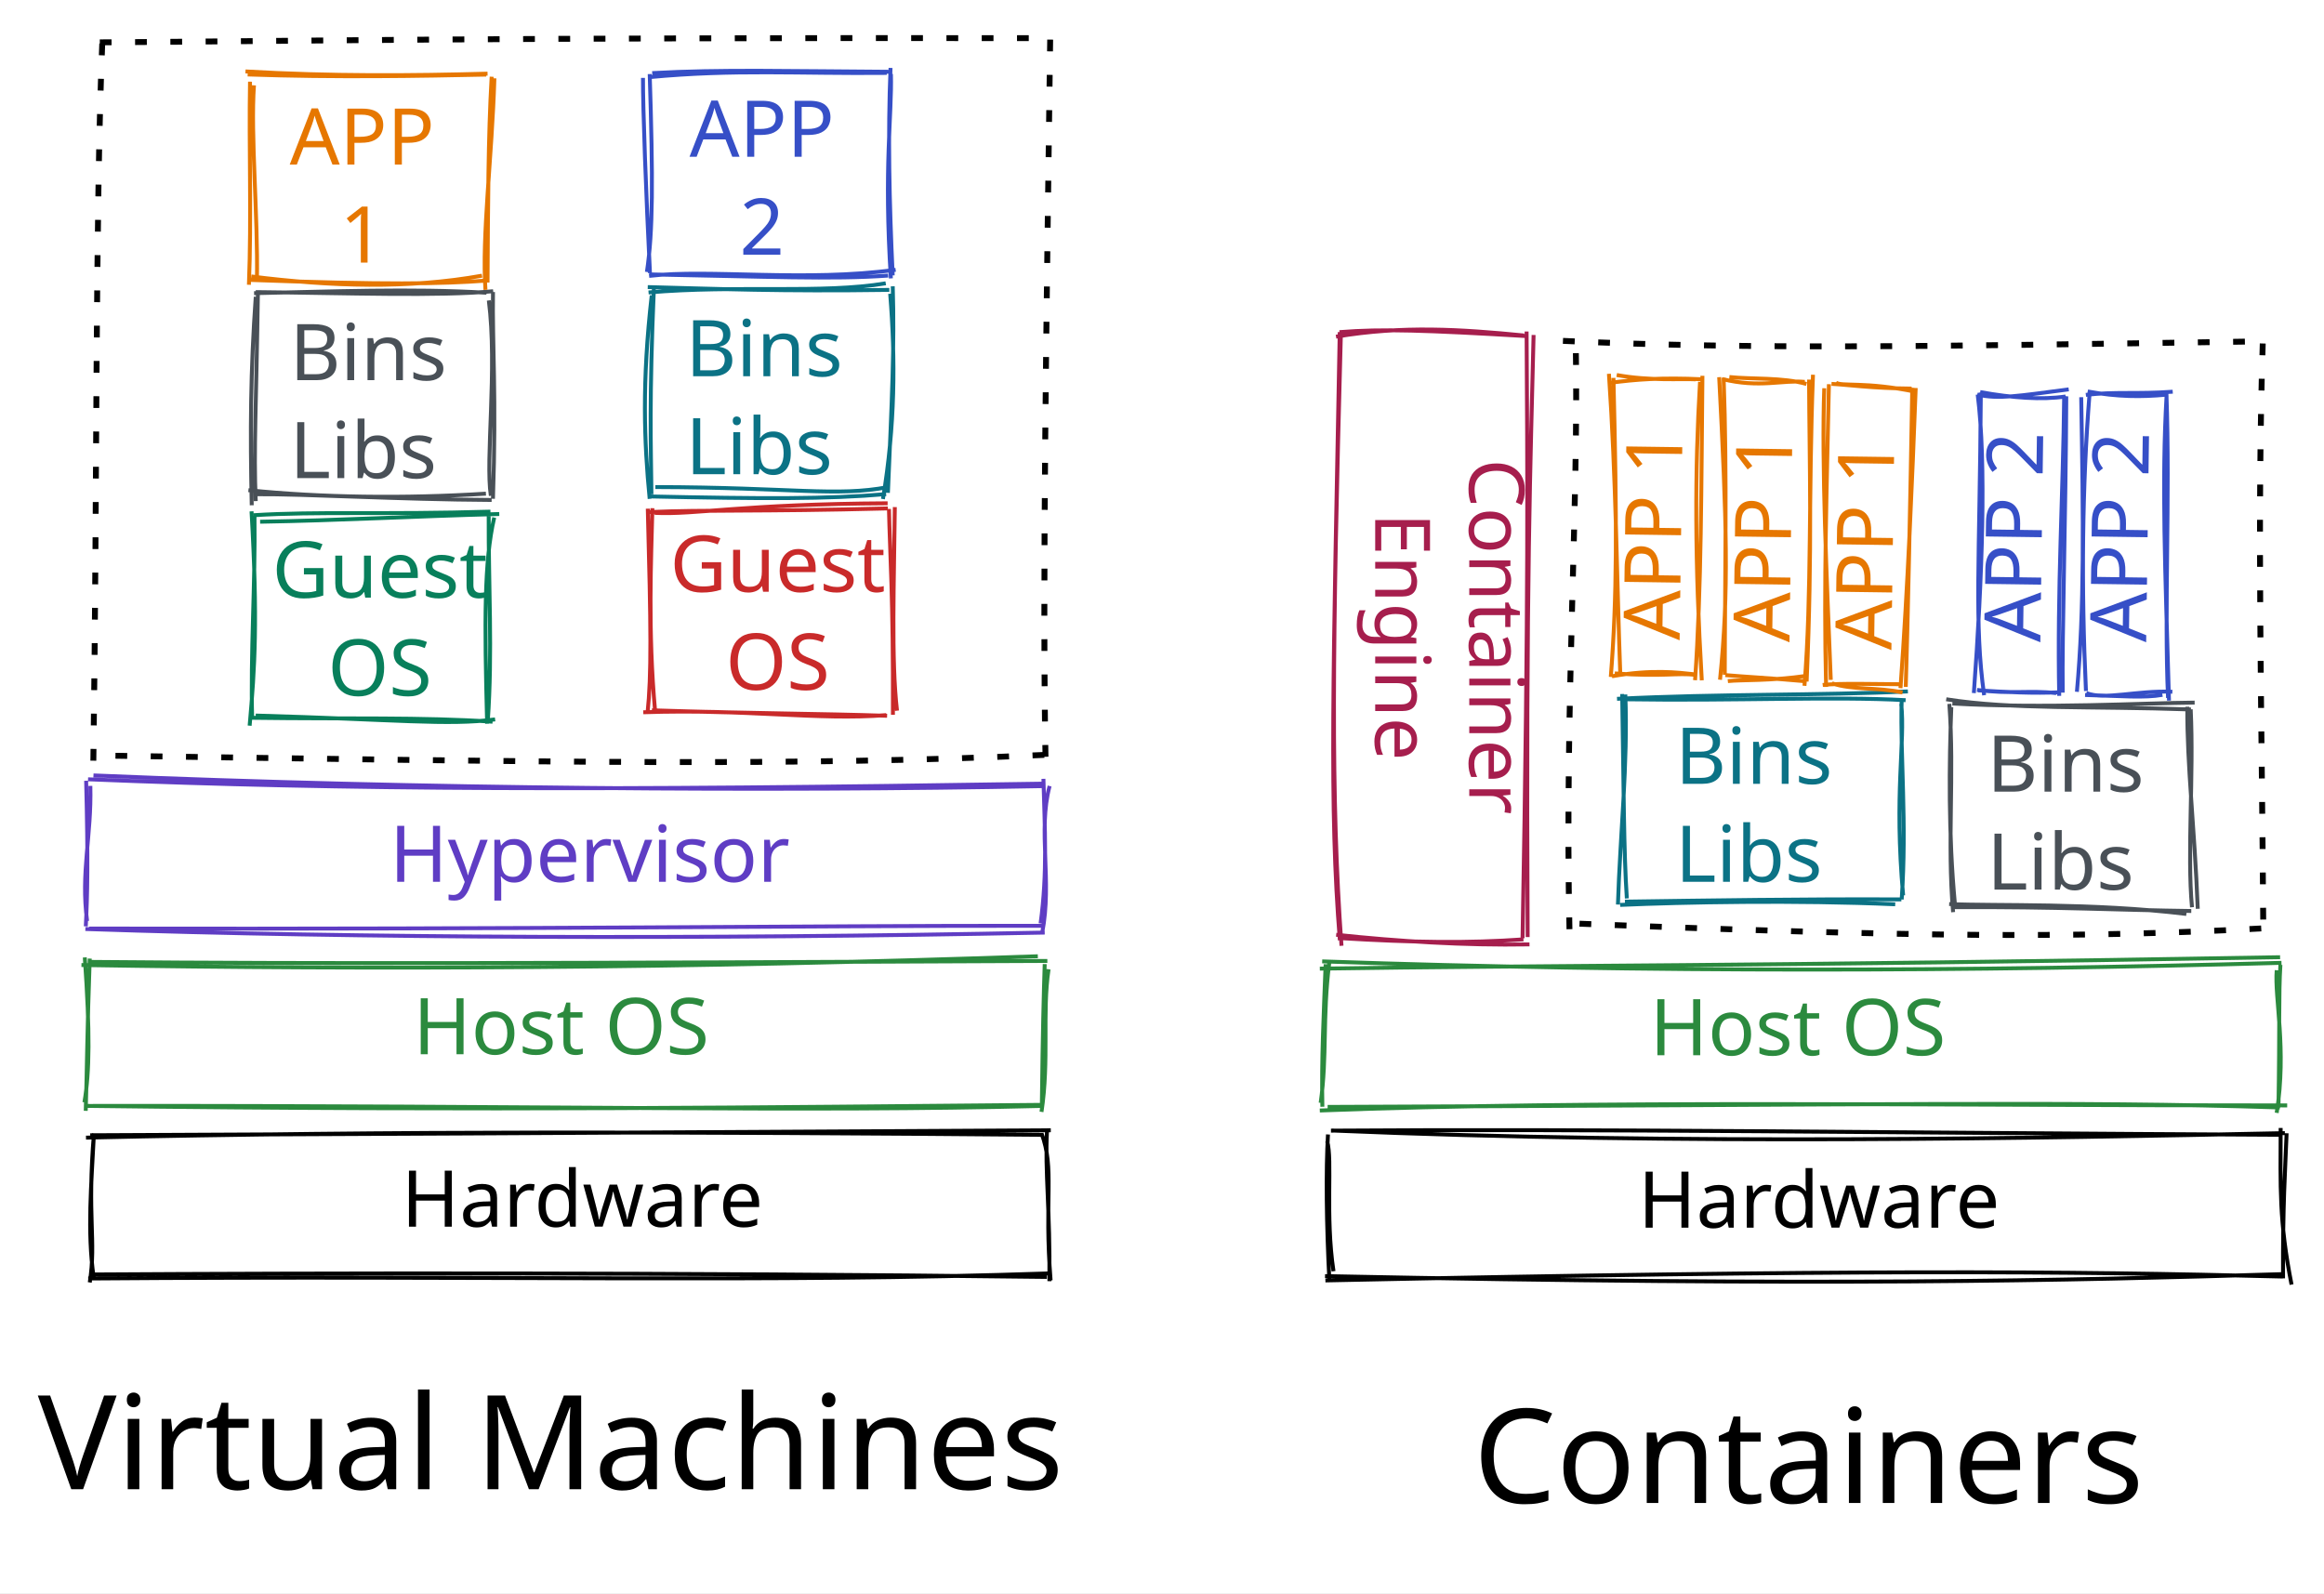
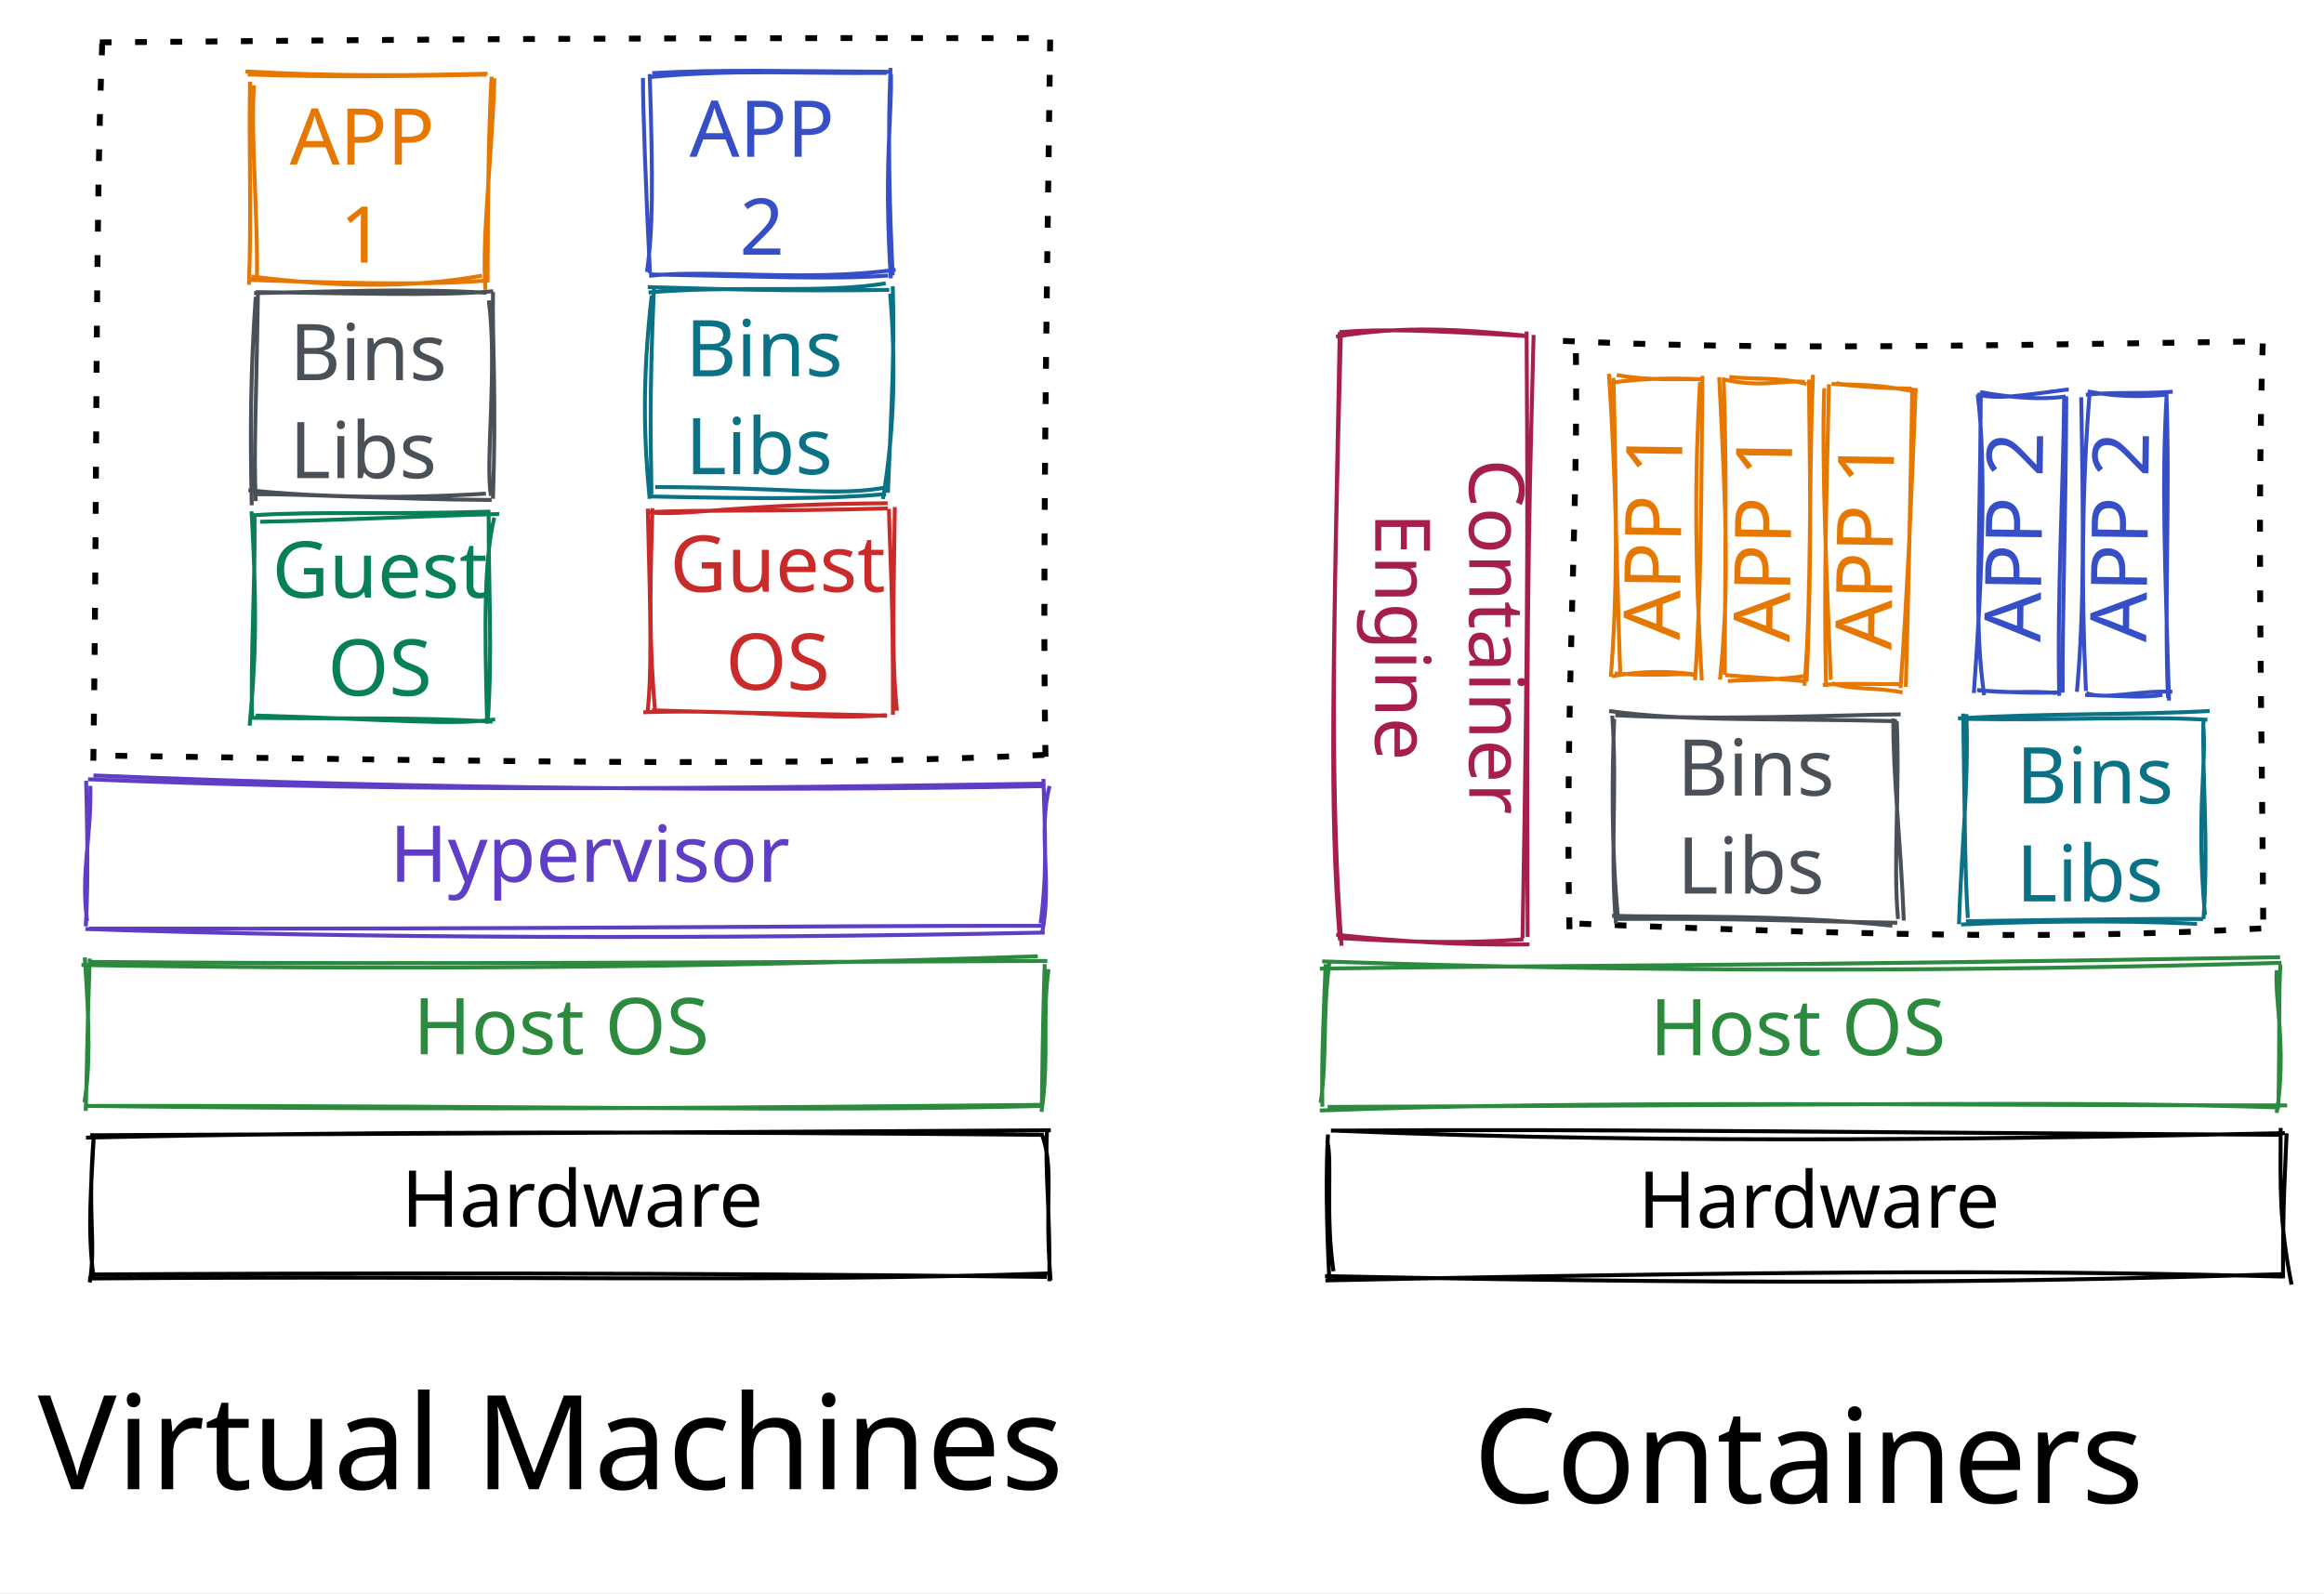
<svg xmlns="http://www.w3.org/2000/svg" version="1.1" viewBox="0 0 592.9 406.5" width="592.9" height="406.5">
  <defs>
    <style>
      @font-face {
        font-family: "Virgil";
        src: url("https://excalidraw.com/Virgil.woff2");
      }
      @font-face {
        font-family: "Cascadia";
        src: url("https://excalidraw.com/Cascadia.woff2");
      }
    </style>
  </defs>
  <rect x="0" y="0" width="592.9" height="406.5" fill="#ffffff" />
  <g transform="translate(23.4 289) rotate(0 122 18.5)">
    <path d="M-1.46 1.284 C75.485 -0.477, 154.506 -0.187, 242.587 0.565 M-0.385 0.673 C56.553 0.411, 113.351 0.164, 244.674 -0.6 M242.314 0.186 C245.709 9.184, 242.955 16.785, 244.631 37.708 M243.706 -0.312 C243.153 9.711, 244.537 19.901, 244.32 37.91 M244.641 35.911 C172.701 38.353, 103.492 36.417, -0.899 37.224 M243.669 36.825 C149.123 35.647, 55.086 35.869, -0.254 36.198 M-0.499 38.233 C1.194 27.527, -1.232 21.582, 0.577 0.161 M0.487 36.894 C-1.187 25.062, -0.08 13.215, 0.537 0.755" stroke="#000000" stroke-width="1" fill="none" />
  </g>
  <g transform="translate(102.4 295) rotate(0 45.5 12.5)">
    <text x="0" y="18" font-family="Virgil, Segoe UI Emoji" font-size="20px" fill="#000000" text-anchor="start" style="white-space: pre;" direction="ltr">Hardware</text>
  </g>
  <g transform="translate(22.4 245.5) rotate(0 122 18.5)">
    <path d="M-1.619 0.739 C73.646 1.949, 151.161 1.644, 242.371 -1.501 M0.386 -0.061 C61.398 0.474, 121.967 0.27, 244.799 -0.305 M245.114 1.819 C243.452 12.913, 245.31 25.002, 243.307 38.211 M244.127 0.498 C243.883 8.068, 243.632 17.428, 243.401 36.217 M243.568 36.69 C182.207 38.26, 119.478 36.59, 1.297 36.68 M243.785 36.416 C174.472 37.004, 104.013 37.981, -0.652 36.679 M-0.865 35.783 C0.442 28.023, 0.589 18.093, -0.77 -1.205 M-0.527 37.944 C-0.195 27.166, -0.138 16.475, 0.499 -0.907" stroke="#2b8a3e" stroke-width="1" fill="none" />
  </g>
  <g transform="translate(105.4 251) rotate(0 40 12.5)">
    <text x="0" y="18" font-family="Virgil, Segoe UI Emoji" font-size="20px" fill="#2b8a3e" text-anchor="start" style="white-space: pre;" direction="ltr">Host OS</text>
  </g>
  <g transform="translate(338.9 289.25) rotate(0 122 18.5)">
    <path d="M0.908 -0.787 C89.654 2.976, 182.721 1.156, 244.013 -0.121 M0.656 -0.752 C69.679 -1.252, 140.009 -0.214, 243.347 0.31 M242.942 -1.429 C242.902 13.593, 242.512 22.24, 245.72 38.528 M244.461 -0.085 C244.103 9.564, 243.457 17.902, 243.554 36.938 M243.847 35.845 C187.451 37.534, 127.994 38.965, -0.857 36.363 M243.509 36.479 C188.134 35.073, 132.997 34.67, -0.761 37.465 M1.305 35.125 C-0.833 20.942, 1.091 6.583, -0.316 1.938 M0.27 37.816 C-0.507 23.277, -0.648 9.263, -0.107 0.224" stroke="#000000" stroke-width="1" fill="none" />
  </g>
  <g transform="translate(417.9 295.25) rotate(0 45.5 12.5)">
    <text x="0" y="18" font-family="Virgil, Segoe UI Emoji" font-size="20px" fill="#000000" text-anchor="start" style="white-space: pre;" direction="ltr">Hardware</text>
  </g>
  <g transform="translate(337.9 245.75) rotate(0 122 18.5)">
    <path d="M-1.186 1.409 C55.278 0.55, 108.489 0.84, 243.801 -1.507 M-0.583 -0.44 C82.509 2.433, 165.393 2.145, 244.15 -0.071 M242.934 1.821 C242.348 8.873, 245.524 21.88, 242.933 38.215 M243.879 0.438 C243.403 7.951, 243.725 16.537, 243.383 36.878 M245.607 36.312 C156.316 36.333, 67.165 34.954, -1.192 37.609 M243.735 36.834 C192.301 35.16, 139.445 36.194, 0.809 36.692 M-0.97 35.662 C0.712 23.645, -0.558 14.184, 1.228 -0.161 M-0.537 36.649 C-0.778 24.354, -0.206 13.92, 0.292 0.278" stroke="#2b8a3e" stroke-width="1" fill="none" />
  </g>
  <g transform="translate(420.9 251.25) rotate(0 40 12.5)">
    <text x="0" y="18" font-family="Virgil, Segoe UI Emoji" font-size="20px" fill="#2b8a3e" text-anchor="start" style="white-space: pre;" direction="ltr">Host OS</text>
  </g>
  <g transform="translate(22.4 199.5) rotate(0 122 18.5)">
    <path d="M1.444 -1.644 C86.036 1.896, 174.237 2.428, 243.526 1.095 M0.063 -0.654 C65.534 2.023, 130.827 2.274, 244.26 0.451 M245.376 1.063 C242.329 12.569, 246.083 25.265, 243.479 38.552 M243.799 -0.773 C244.131 11.785, 244.853 23.226, 243.076 36.129 M244.13 38.459 C156.671 40.233, 68.419 39.884, -0.621 37.547 M243.894 36.729 C180.742 36.68, 117.438 37.638, 0.353 37.435 M-0.178 35.517 C-1.841 23.008, 0.98 13.841, 0.65 1.03 M-0.513 36.874 C-0.097 28.853, 0.098 20.347, -0.424 -0.282" stroke="#5f3dc4" stroke-width="1" fill="none" />
  </g>
  <g transform="translate(99.4 207) rotate(0 48 12.5)">
    <text x="0" y="18" font-family="Virgil, Segoe UI Emoji" font-size="20px" fill="#5f3dc4" text-anchor="start" style="white-space: pre;" direction="ltr">Hypervisor</text>
  </g>
  <g transform="translate(341.4 85) rotate(0 24 77.5)">
    <path d="M-0.55 0.909 C16.419 -1.967, 31.399 -0.969, 47.39 0.602 M0.332 -0.251 C11.316 -1.133, 22.28 -0.746, 48.269 0.77 M49.85 0.473 C49.139 30.99, 47.856 63.363, 48.338 154.109 M48.067 -0.416 C48.243 32.738, 48.641 66.126, 47.031 154.409 M48.804 155.974 C31.998 156.265, 15.418 155.202, -0.512 153.515 M47.261 154.692 C33.231 155.689, 19.382 155.519, 0.417 154.372 M0.844 156.326 C-1.894 118.413, -1.487 80.343, 0.678 0.587 M0.421 154.927 C-2.331 120.791, -1.27 88.666, 0.392 -0.269" stroke="#a61e4d" stroke-width="1" fill="none" />
  </g>
  <g transform="translate(321.84 138.44) rotate(90 46 24)">
    <text x="46" y="17" font-family="Virgil, Segoe UI Emoji" font-size="19.6px" fill="#a61e4d" text-anchor="middle" style="white-space: pre;" direction="ltr">Container</text>
    <text x="46" y="41" font-family="Virgil, Segoe UI Emoji" font-size="19.6px" fill="#a61e4d" text-anchor="middle" style="white-space: pre;" direction="ltr">Engine</text>
  </g>
  <g transform="translate(400.4 87) rotate(0 88 75)">
    <path d="M-1.655 -0.021 C44.264 2.105, 85.774 1.523, 176.292 0.108 M176.872 0.646 C175.399 47.309, 176.639 92.807, 177.015 150.576 M176.489 149.905 C130.461 152.397, 90.115 152.232, -0.226 148.58 M0.001 150.095 C-1.249 93.422, 2.439 40.655, 1.594 -0.062" stroke="#000000" stroke-width="1.5" fill="none" stroke-dasharray="3 6" />
  </g>
  <g transform="translate(24.4 10) rotate(0 121 91.5)">
    <path d="M1.063 0.805 C50.355 0.517, 99.669 -0.438, 242.429 -0.269 M243.519 0.104 C242.583 71.237, 241.482 139.823, 242.359 184.903 M242.016 182.624 C179.308 185.534, 118.116 184.521, -0.073 182.765 M-0.584 184.096 C0.418 115.691, -0.152 45.746, 1.708 0.457" stroke="#000000" stroke-width="1.5" fill="none" stroke-dasharray="3 6" />
  </g>
-   <g transform="translate(414.4 178) rotate(0 35.5 26)">
-     <path d="M-1.865 0.316 C23.905 -0.99, 50.637 -0.513, 72.338 -1.578 M0.582 0.433 C27.958 0.868, 53.668 -0.356, 71.764 0.662 M70.644 1.595 C71.704 11.633, 68.77 24.243, 71.132 50.476 M70.749 0.682 C70.356 15.327, 72.107 31.755, 70.762 51.516 M69.108 52.743 C43.596 51.629, 15.189 52.194, -1.07 52.899 M70.681 51.494 C46.206 51.367, 20.613 51.772, 0.147 52.062 M-1.632 52.806 C-1.079 34.985, 0.944 16.92, 0.255 -0.792 M0.641 51.252 C-0.176 38.938, -0.125 24.273, -0.551 -0.915" stroke="#0b7285" stroke-width="1" fill="none" />
+   <g transform="translate(501.4 183) rotate(0 30.5 26)">
+     <path d="M-1.865 0.316 C20.323 -1.03, 43.473 -0.553, 62.338 -1.578 M0.582 0.433 C24.115 0.879, 45.981 -0.346, 61.764 0.662 M60.644 1.595 C61.704 11.633, 58.77 24.243, 61.132 50.476 M60.749 0.682 C60.356 15.327, 62.107 31.755, 60.762 51.516 M59.108 52.743 C37.473 51.656, 12.943 52.221, -1.07 52.899 M60.681 51.494 C39.691 51.409, 17.584 51.814, 0.147 52.062 M-1.632 52.806 C-1.079 34.985, 0.944 16.92, 0.255 -0.792 M0.641 51.252 C-0.176 38.938, -0.125 24.273, -0.551 -0.915" stroke="#0b7285" stroke-width="1" fill="none" />
  </g>
-   <g transform="translate(427.4 182) rotate(0 19.5 25)">
+   <g transform="translate(514.4 187) rotate(0 19.5 25)">
    <text x="0" y="18" font-family="Virgil, Segoe UI Emoji" font-size="20px" fill="#0b7285" text-anchor="start" style="white-space: pre;" direction="ltr">Bins</text>
    <text x="0" y="43" font-family="Virgil, Segoe UI Emoji" font-size="20px" fill="#0b7285" text-anchor="start" style="white-space: pre;" direction="ltr">Libs</text>
  </g>
  <g transform="translate(165.9 74) rotate(0 30.5 26)">
    <path d="M-0.442 0.62 C21.947 -1.297, 44.008 1.014, 60.073 -1.712 M-0.645 -0.747 C17.595 -0.28, 32.826 0.366, 60.986 -0.029 M61.201 0.948 C62.564 17.818, 62.476 34.551, 59.356 53.332 M61.858 -0.945 C62.328 14.421, 61.654 27.707, 60.623 51.755 M60.659 50.284 C47.519 52.795, 36.406 50.369, 1.297 50.276 M60.169 52.081 C45.202 53.379, 28.731 53.288, -0.674 52.663 M-0.152 53.285 C-1.583 38.676, -2.143 23.526, 0.367 1.377 M0.296 52.125 C0.166 39.487, -0.308 28.368, 0.931 -0.671" stroke="#0b7285" stroke-width="1" fill="none" />
  </g>
  <g transform="translate(174.9 78) rotate(0 19.5 25)">
    <text x="0" y="18" font-family="Virgil, Segoe UI Emoji" font-size="20px" fill="#0b7285" text-anchor="start" style="white-space: pre;" direction="ltr">Bins</text>
    <text x="0" y="43" font-family="Virgil, Segoe UI Emoji" font-size="20px" fill="#0b7285" text-anchor="start" style="white-space: pre;" direction="ltr">Libs</text>
  </g>
-   <g transform="translate(497.9 180) rotate(0 30.5 26)">
-     <path d="M-1.377 -1.574 C15.539 1.111, 35.228 0.119, 61.053 1.027 M0.193 -0.489 C23.798 0.856, 48.666 -0.611, 61.998 -0.724 M60.132 0.341 C60.026 15.212, 61.975 31.003, 62.794 51.89 M60.995 0.995 C61.802 17.932, 60.038 37.719, 61.322 51.497 M59.89 53.206 C35.863 50.307, 11.275 51.221, -0.627 50.675 M61.139 52.453 C43.411 52.24, 26.694 51.333, 0.524 51.479 M0.86 50.91 C-0.865 32.731, -0.629 14.509, -0.083 0.451 M0.378 52.75 C-1.192 34.835, 0.756 17.838, -0.585 -0.397" stroke="#495057" stroke-width="1" fill="none" />
+   <g transform="translate(411.9 183) rotate(0 36 26)">
+     <path d="M-1.377 -1.574 C18.539 1.196, 41.227 0.205, 72.053 1.027 M0.193 -0.489 C28.112 0.872, 57.293 -0.595, 72.998 -0.724 M71.132 0.341 C71.026 15.212, 72.975 31.003, 73.794 51.89 M71.995 0.995 C72.802 17.932, 71.038 37.719, 72.322 51.497 M70.89 53.206 C42.53 50.212, 13.61 51.126, -0.627 50.675 M72.139 52.453 C51.395 52.168, 31.662 51.261, 0.524 51.479 M0.86 50.91 C-0.865 32.731, -0.629 14.509, -0.083 0.451 M0.378 52.75 C-1.192 34.835, 0.756 17.838, -0.585 -0.397" stroke="#495057" stroke-width="1" fill="none" />
  </g>
-   <g transform="translate(506.9 184) rotate(0 19.5 25)">
+   <g transform="translate(427.9 185) rotate(0 19.5 25)">
    <text x="0" y="18" font-family="Virgil, Segoe UI Emoji" font-size="20px" fill="#495057" text-anchor="start" style="white-space: pre;" direction="ltr">Bins</text>
    <text x="0" y="43" font-family="Virgil, Segoe UI Emoji" font-size="20px" fill="#495057" text-anchor="start" style="white-space: pre;" direction="ltr">Libs</text>
  </g>
  <g transform="translate(64.9 75) rotate(0 30.5 26)">
    <path d="M-0.082 -0.193 C19.068 -0.575, 40.047 -1.446, 59.216 -0.306 M0.355 -0.469 C23.794 -0.235, 47.096 0.6, 60.923 -0.691 M59.806 1.655 C62.028 19.054, 58.899 42.152, 60.323 51.499 M60.873 -0.49 C60.661 12.807, 61.766 25.971, 60.862 52.263 M59.07 50.96 C38.237 52.273, 16.746 51.966, -1.525 50.075 M60.527 52.571 C36.781 52.442, 12.574 51.006, 0.652 51.112 M-0.675 53.924 C-1.101 34.991, -0.988 19.696, 0.347 0.726 M0.345 52.861 C-0.224 39.586, 0.483 28.854, 0.905 -0.906" stroke="#495057" stroke-width="1" fill="none" />
  </g>
  <g transform="translate(73.9 79) rotate(0 19.5 25)">
    <text x="0" y="18" font-family="Virgil, Segoe UI Emoji" font-size="20px" fill="#495057" text-anchor="start" style="white-space: pre;" direction="ltr">Bins</text>
    <text x="0" y="43" font-family="Virgil, Segoe UI Emoji" font-size="20px" fill="#495057" text-anchor="start" style="white-space: pre;" direction="ltr">Libs</text>
  </g>
  <g transform="translate(165.9 130) rotate(0 30.5 26)">
    <path d="M1.124 0.867 C11.689 1.379, 23.382 -1.38, 60.552 -1.582 M-0.188 0.658 C13.71 0.044, 27.941 0.575, 60.612 -0.266 M62.39 -0.612 C62.199 17.927, 61.442 38.576, 62.946 51.339 M60.892 -0.132 C61.123 11.132, 62.014 21.999, 61.904 52.389 M60.218 52.468 C42.709 53.868, 24.62 50.838, -1.788 51.743 M60.417 52.643 C43.449 52.074, 26.852 52.087, 0.413 51.243 M1.239 51.546 C-0.661 30.702, 0.237 12.628, 0.539 -0.331 M-0.717 52.138 C0.346 42.041, 0.172 30.111, -0.635 -0.209" stroke="#c92a2a" stroke-width="1" fill="none" />
  </g>
  <g transform="translate(168.9 133) rotate(0 29.5 25)">
    <text x="29.5" y="18" font-family="Virgil, Segoe UI Emoji" font-size="20px" fill="#c92a2a" text-anchor="middle" style="white-space: pre;" direction="ltr">Guest</text>
    <text x="29.5" y="43" font-family="Virgil, Segoe UI Emoji" font-size="20px" fill="#c92a2a" text-anchor="middle" style="white-space: pre;" direction="ltr">OS</text>
  </g>
  <g transform="translate(64.4 131.5) rotate(0 30.5 26)">
    <path d="M1.962 1.626 C21.888 1.307, 40.93 0.229, 62.973 -0.342 M0.343 -0.038 C16.461 -1.05, 33.97 -0.158, 60.722 -0.949 M61.686 0.561 C59.101 11.796, 59.187 26.729, 59.877 53.171 M60.277 0.246 C60.194 17.832, 61.292 34.78, 60.035 52.599 M61.915 52.066 C49.787 53.631, 36.732 52.08, 0.835 51.083 M61.264 52.653 C43.159 51.449, 24.486 51.995, -0.074 51.658 M-0.712 53.667 C0.612 38.801, 1.367 26.758, -0.229 -1.028 M-0.063 52.009 C-0.535 35.444, 0.774 17.33, 0.526 0.136" stroke="#087f5b" stroke-width="1" fill="none" />
  </g>
  <g transform="translate(67.4 134.5) rotate(0 29.5 25)">
    <text x="29.5" y="18" font-family="Virgil, Segoe UI Emoji" font-size="20px" fill="#087f5b" text-anchor="middle" style="white-space: pre;" direction="ltr">Guest</text>
    <text x="29.5" y="43" font-family="Virgil, Segoe UI Emoji" font-size="20px" fill="#087f5b" text-anchor="middle" style="white-space: pre;" direction="ltr">OS</text>
  </g>
  <g transform="translate(63.9 20) rotate(0 30.5 26)">
    <path d="M-1.273 -1.776 C20.462 -0.5, 41.509 -0.696, 60.483 -1.204 M-0.715 -0.998 C21.507 -0.208, 44.126 -0.626, 60.125 -0.965 M62.23 -0.018 C61.612 20.12, 58.999 40.361, 59.95 53.954 M61.533 -0.424 C60.631 15.013, 60.611 32.415, 60.477 52.1 M59.075 50.341 C40.407 53.698, 20.539 53.116, 0.23 50.541 M60.435 51.577 C48.621 52.472, 34.33 52.678, 0.02 51.432 M1.649 51.547 C1.948 34.845, 0 14.586, 0.891 1.776 M-0.395 52.663 C0.29 35.288, -0.415 17.917, -0.115 0.842" stroke="#e67700" stroke-width="1" fill="none" />
  </g>
  <g transform="translate(72.9 24) rotate(0 19.5 25)">
    <text x="19.5" y="18" font-family="Virgil, Segoe UI Emoji" font-size="20px" fill="#e67700" text-anchor="middle" style="white-space: pre;" direction="ltr">APP</text>
    <text x="19.5" y="43" font-family="Virgil, Segoe UI Emoji" font-size="20px" fill="#e67700" text-anchor="middle" style="white-space: pre;" direction="ltr">1</text>
  </g>
  <g transform="translate(165.9 18) rotate(0 30.5 26)">
    <path d="M-0.23 1.683 C21.391 -0.379, 38.019 0.829, 60.339 0.605 M0.49 0.655 C17.691 -0.323, 36.109 0.18, 60.761 0.313 M61.395 0.879 C61.683 11.409, 59.544 24.48, 61.38 53.034 M61.293 -0.672 C60.596 16.363, 60.955 33.192, 61.848 52.274 M62.597 50.84 C39.625 53.982, 14.93 50.602, -0.298 52.4 M60.7 52.316 C46.503 53.351, 29.41 52.55, -0.263 52.016 M-0.079 51.683 C-1.074 31.843, -1.899 9.356, -1.863 1.875 M-0.86 51.398 C0.698 40.885, 0.71 27.909, -0.147 0.901" stroke="#364fc7" stroke-width="1" fill="none" />
  </g>
  <g transform="translate(174.9 22) rotate(0 19.5 25)">
    <text x="19.5" y="18" font-family="Virgil, Segoe UI Emoji" font-size="20px" fill="#364fc7" text-anchor="middle" style="white-space: pre;" direction="ltr">APP</text>
    <text x="19.5" y="43" font-family="Virgil, Segoe UI Emoji" font-size="20px" fill="#364fc7" text-anchor="middle" style="white-space: pre;" direction="ltr">2</text>
  </g>
  <g transform="translate(397.3725 123.9998) rotate(270.7884 26 12.5)">
    <text x="26" y="18" font-family="Virgil, Segoe UI Emoji" font-size="20px" fill="#e67700" text-anchor="middle" style="white-space: pre;" direction="ltr">APP 1</text>
  </g>
  <g transform="translate(384.4001 123.9862) rotate(270.7884 38 10.5)">
    <path d="M0.063 1.998 C26.203 0.671, 49.747 0.263, 76.942 -1.968 M-0.4 -0.424 C20.165 0.898, 38.39 0.628, 75.906 -0.8 M74.624 -1.712 C75.602 4.752, 76.211 11.46, 75.865 22.004 M76.654 0.021 C75.232 8.44, 75.973 16.402, 75.835 20.216 M75.204 21.303 C52.186 20.269, 29.492 20.589, -0.946 22.796 M76.76 21.89 C49.59 21.976, 22.296 22.39, -0.931 21.082 M0.596 20.631 C0.95 16.828, 1.737 9.99, -0.221 -0.135 M0.426 21.274 C0.946 16.303, -0.222 13.009, 0.519 0.566" stroke="#e67700" stroke-width="1" fill="none" />
  </g>
  <g transform="translate(425.4 124.5136) rotate(270.7884 26 12.5)">
    <text x="26" y="18" font-family="Virgil, Segoe UI Emoji" font-size="20px" fill="#e67700" text-anchor="middle" style="white-space: pre;" direction="ltr">APP 1</text>
  </g>
  <g transform="translate(412.4276 124.5) rotate(270.7884 38 10.5)">
    <path d="M-0.598 -0.585 C22.009 1.416, 39.667 0.56, 76.595 -1.861 M0.683 0.608 C25.778 0.292, 51.5 0.525, 76.501 -0.728 M76.124 -1.051 C73.896 8.389, 76.156 14.394, 75.691 19.978 M76.666 0.736 C76.14 6.321, 76.813 14.349, 75.159 20.439 M77.546 22.06 C46.942 21.307, 21.828 22.549, -1.849 20.978 M76.295 21.076 C55.37 21.446, 33.499 22.536, -0.757 21.516 M0.737 21.715 C-0.763 12.482, -0.506 4.703, -0.92 1.413 M-0.7 21.42 C-0.03 12.795, 0.263 5.194, 0.603 0.749" stroke="#e67700" stroke-width="1" fill="none" />
  </g>
  <g transform="translate(451.4 126.5136) rotate(270.7884 26 12.5)">
    <text x="26" y="18" font-family="Virgil, Segoe UI Emoji" font-size="20px" fill="#e67700" text-anchor="middle" style="white-space: pre;" direction="ltr">APP 1</text>
  </g>
  <g transform="translate(438.4276 126.5) rotate(270.7884 38 10.5)">
    <path d="M1.397 1.644 C27.29 0.249, 56.568 -1.472, 75.781 -1.044 M-0.418 0.478 C25.761 -0.544, 51.785 -0.036, 76.828 0.131 M77.299 1.895 C76.186 3.151, 77.723 9.283, 75.156 22.504 M76.917 0.792 C76.797 4.652, 75.937 10.857, 75.998 21.254 M76.162 22.284 C52.055 21.691, 25.946 20.994, -0.473 19.454 M76.207 21.406 C47.688 21.326, 17.578 21.096, -0.124 20.797 M-1.565 19.994 C-0.268 13.525, -1.163 7.146, 0.523 1.965 M0.532 20.008 C0.462 13.008, 0.621 3.954, 0.063 -0.397" stroke="#e67700" stroke-width="1" fill="none" />
  </g>
  <g transform="translate(483.4 124.5136) rotate(270.7884 32 12.5)">
    <text x="32" y="18" font-family="Virgil, Segoe UI Emoji" font-size="20px" fill="#364fc7" text-anchor="middle" style="white-space: pre;" direction="ltr">APP 2</text>
  </g>
  <g transform="translate(477.4276 128.5) rotate(270.7884 38 10.5)">
    <path d="M-0.515 1.795 C17.836 -1.031, 33.41 0.211, 76.703 -0.11 M-0.004 -0.838 C29.654 0.932, 58.805 1.543, 76.179 -0.906 M76.172 -1.018 C75.002 4.426, 75.929 9.332, 77.815 22.299 M76.814 -0.28 C75.443 7.913, 74.996 15.44, 75.987 21.539 M76.033 21.701 C44.795 22.008, 15.706 21.419, 0.417 21.831 M76.104 21.16 C51.31 21.263, 26.409 20.031, -0.419 20.951 M0.274 20.192 C0.957 13.366, -0.205 8.591, 0.813 -0.032 M0.513 21.402 C0.07 14.184, 0.373 7.312, 0.698 0.239" stroke="#364fc7" stroke-width="1" fill="none" />
  </g>
  <g transform="translate(510.4 124.5136) rotate(270.7884 32 12.5)">
    <text x="32" y="18" font-family="Virgil, Segoe UI Emoji" font-size="20px" fill="#364fc7" text-anchor="middle" style="white-space: pre;" direction="ltr">APP 2</text>
  </g>
  <g transform="translate(504.4276 128.5) rotate(270.7884 38 10.5)">
    <path d="M0.307 -1.547 C21.763 0.086, 43.836 -0.505, 75.488 -1.486 M0.542 0.758 C27.156 -0.86, 52.882 -0.913, 76.218 0.618 M76.096 -0.306 C77.075 7.112, 76.419 12.645, 77.212 21.842 M76.974 0.147 C75.687 7.728, 75.755 13.92, 76.422 20.13 M76.191 20.288 C53.966 19.324, 32.56 20.516, -1.619 21.976 M76.654 20.245 C49.571 21.569, 21.926 20.382, -0.943 21.723 M0.652 22.805 C0.927 13.699, -1.779 5.648, 0.028 0.856 M-0.169 20.276 C-1.047 15.716, -0.611 10.042, -0.475 0.545" stroke="#364fc7" stroke-width="1" fill="none" />
  </g>
  <g transform="translate(10 350) rotate(0 130.5 21.5)">
    <text x="130.5" y="30" font-family="Virgil, Segoe UI Emoji" font-size="33.49px" fill="#000000" text-anchor="middle" style="white-space: pre;" direction="ltr">Virtual Machines</text>
  </g>
  <g transform="translate(372.4 353.5) rotate(0 89 21.5)">
    <text x="89" y="30" font-family="Virgil, Segoe UI Emoji" font-size="33.49px" fill="#000000" text-anchor="middle" style="white-space: pre;" direction="ltr">Containers</text>
  </g>
</svg>
